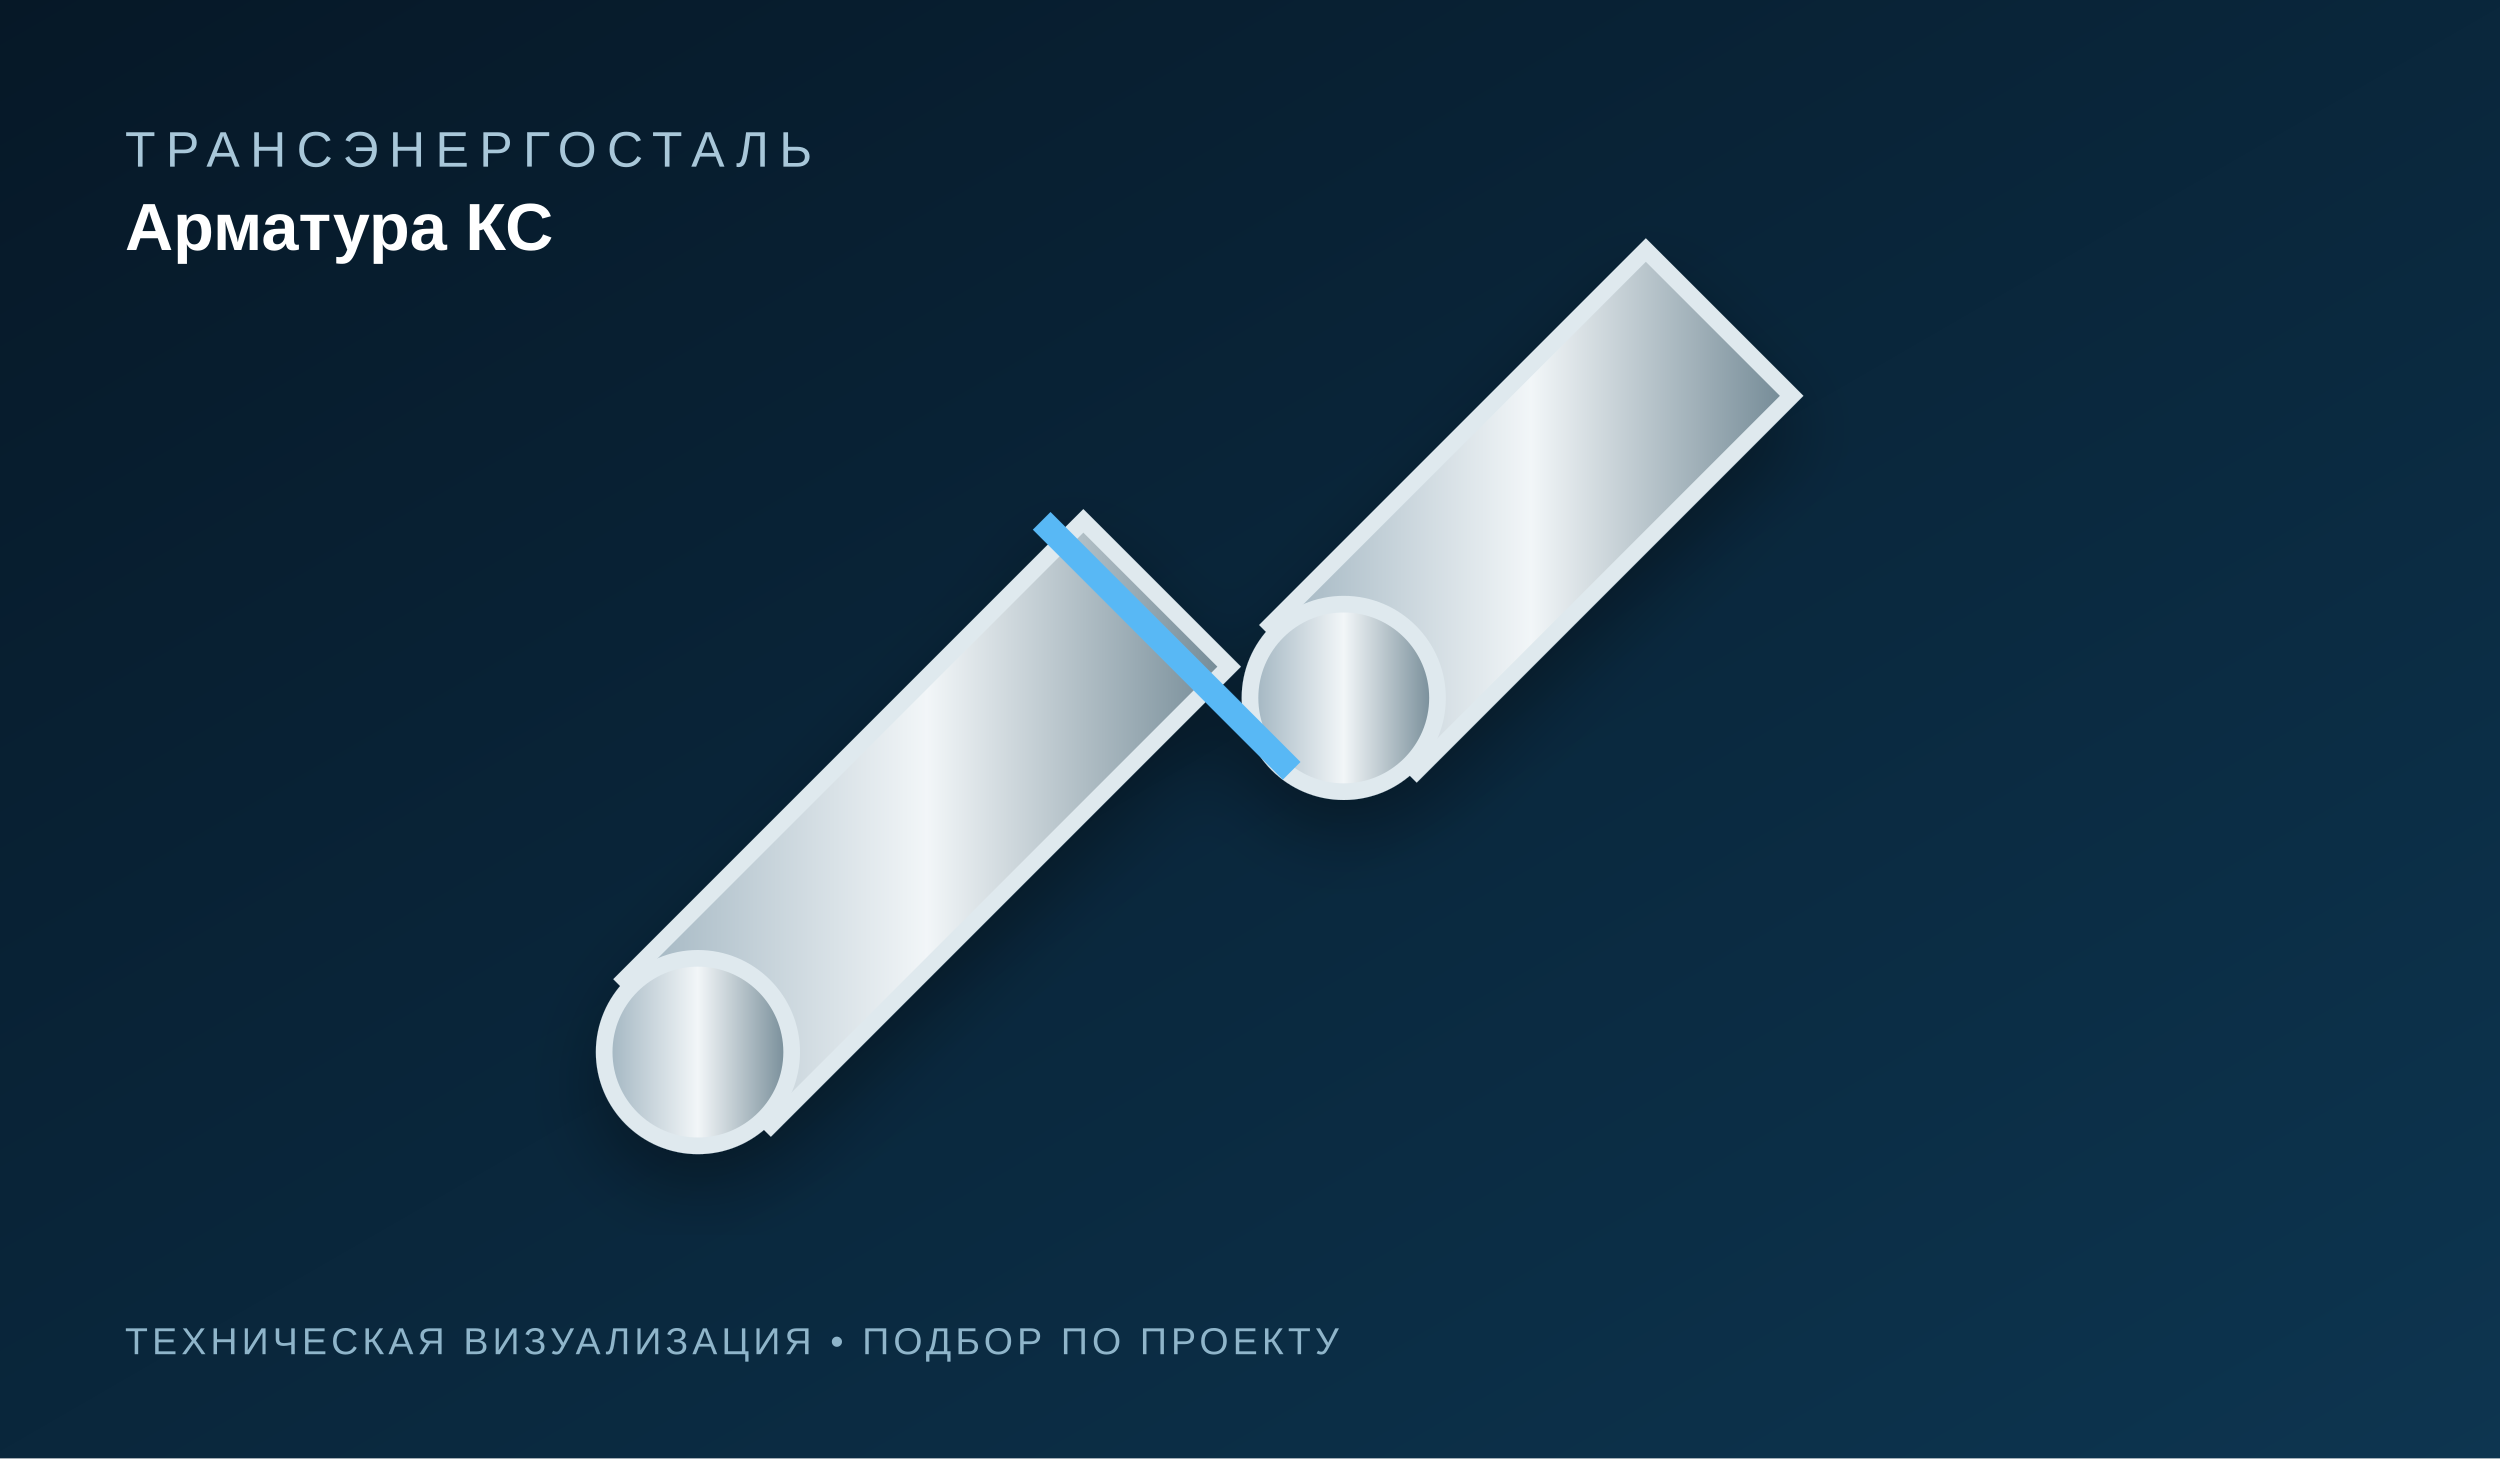
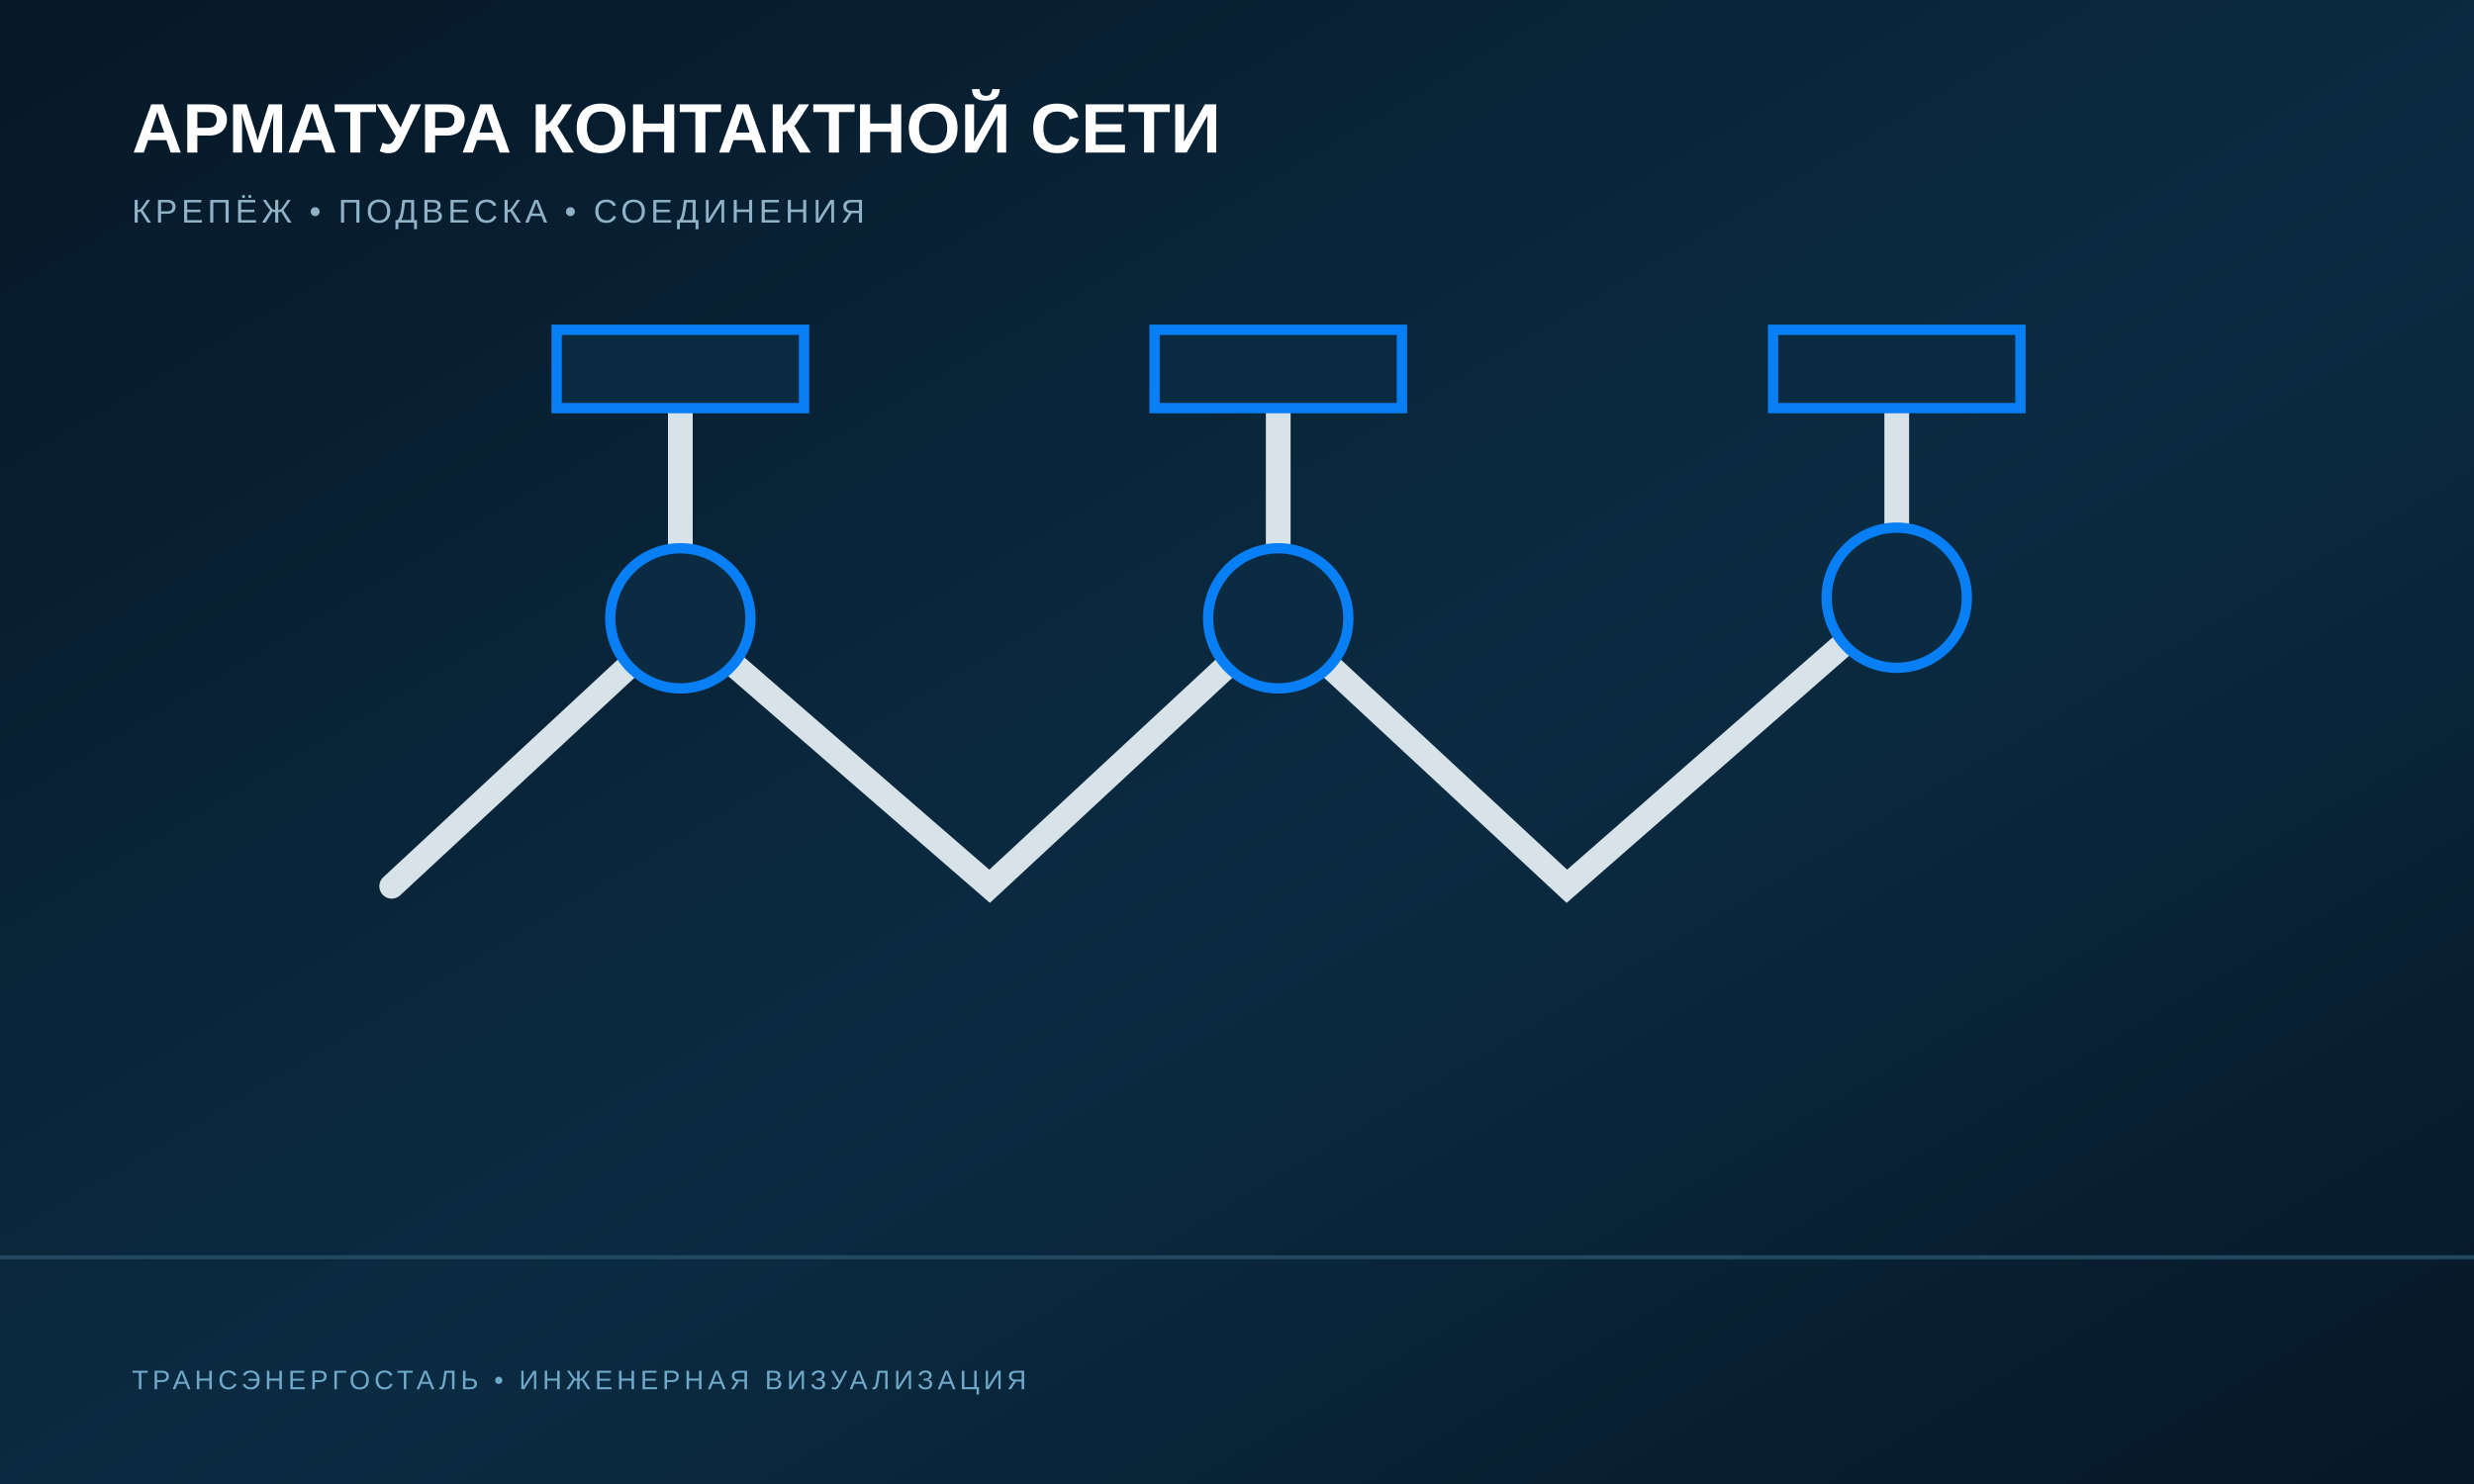
- <svg xmlns="http://www.w3.org/2000/svg" viewBox="0 0 1200 700">
+ <svg xmlns="http://www.w3.org/2000/svg" viewBox="0 0 1200 720">
  <defs>
-     <linearGradient id="bg" x1="0" y1="0" x2="1" y2="1">
+     <linearGradient id="b" x1="0" y1="0" x2="1" y2="1">
      <stop stop-color="#061827" />
-       <stop offset="1" stop-color="#0d3550" />
+       <stop offset=".55" stop-color="#0b2b42" />
+       <stop offset="1" stop-color="#061827" />
    </linearGradient>
-     <linearGradient id="steel" x1="0" y1="0" x2="1" y2="0">
-       <stop stop-color="#9fb3bf" />
-       <stop offset=".5" stop-color="#f2f6f8" />
-       <stop offset="1" stop-color="#718894" />
+     <linearGradient id="s">
+       <stop stop-color="#5f7784" />
+       <stop offset=".35" stop-color="#dbe5e9" />
+       <stop offset=".58" stop-color="#8fa4ae" />
+       <stop offset="1" stop-color="#3f5663" />
    </linearGradient>
-     <filter id="shadow">
-       <feDropShadow dx="0" dy="16" stdDeviation="18" flood-opacity=".35" />
-     </filter>
  </defs>
-   <rect width="1200" height="700" fill="url(#bg)" />
-   <text x="60" y="80" fill="#a8c7d9" font-family="Arial" font-size="24" letter-spacing="5">ТРАНСЭНЕРГОСТАЛЬ</text>
-   <text x="60" y="120" fill="#fff" font-family="Arial" font-size="32" font-weight="700">Арматура КС</text>
-   <g filter="url(#shadow)" stroke="#dfe9ee" fill="url(#steel)" stroke-width="8">
-     <path d="M300 470L520 250 590 320 370 540z" />
-     <path d="M610 300L790 120 860 190 680 370z" />
-     <circle cx="335" cy="505" r="45" />
-     <circle cx="645" cy="335" r="45" />
-     <path d="M500 250L620 370" stroke="#59b8f5" stroke-width="12" />
+   <rect width="1200" height="720" fill="url(#b)" />
+   <path d="M0 610H1200" stroke="#21485f" stroke-width="2" />
+   <g fill="none" stroke="#d7e3e8" stroke-width="12" stroke-linecap="round">
+     <path d="M190 430L330 300L480 430L620 300L760 430L920 290" />
+     <path d="M330 180V300M620 180V300M920 180V290" />
  </g>
-   <text x="60" y="650" fill="#8fb5ca" font-family="Arial" font-size="18" letter-spacing="2">ТЕХНИЧЕСКАЯ ВИЗУАЛИЗАЦИЯ • ПОДБОР ПО ПРОЕКТУ</text>
+   <g fill="#0b2b42" stroke="#087ff5" stroke-width="5">
+     <circle cx="330" cy="300" r="34" />
+     <circle cx="620" cy="300" r="34" />
+     <circle cx="920" cy="290" r="34" />
+     <rect x="270" y="160" width="120" height="38" />
+     <rect x="560" y="160" width="120" height="38" />
+     <rect x="860" y="160" width="120" height="38" />
+   </g>
+   <text x="64" y="74" fill="#fff" font-family="Arial" font-size="34" font-weight="800">АРМАТУРА КОНТАКТНОЙ СЕТИ</text>
+   <text x="64" y="108" fill="#8fb2c7" font-family="Arial" font-size="16" letter-spacing="2">КРЕПЁЖ • ПОДВЕСКА • СОЕДИНЕНИЯ</text>
+   <text x="64" y="674" fill="#6fa8c8" font-family="Arial" font-size="13" letter-spacing="2">ТРАНСЭНЕРГОСТАЛЬ • ИНЖЕНЕРНАЯ ВИЗУАЛИЗАЦИЯ</text>
</svg>
